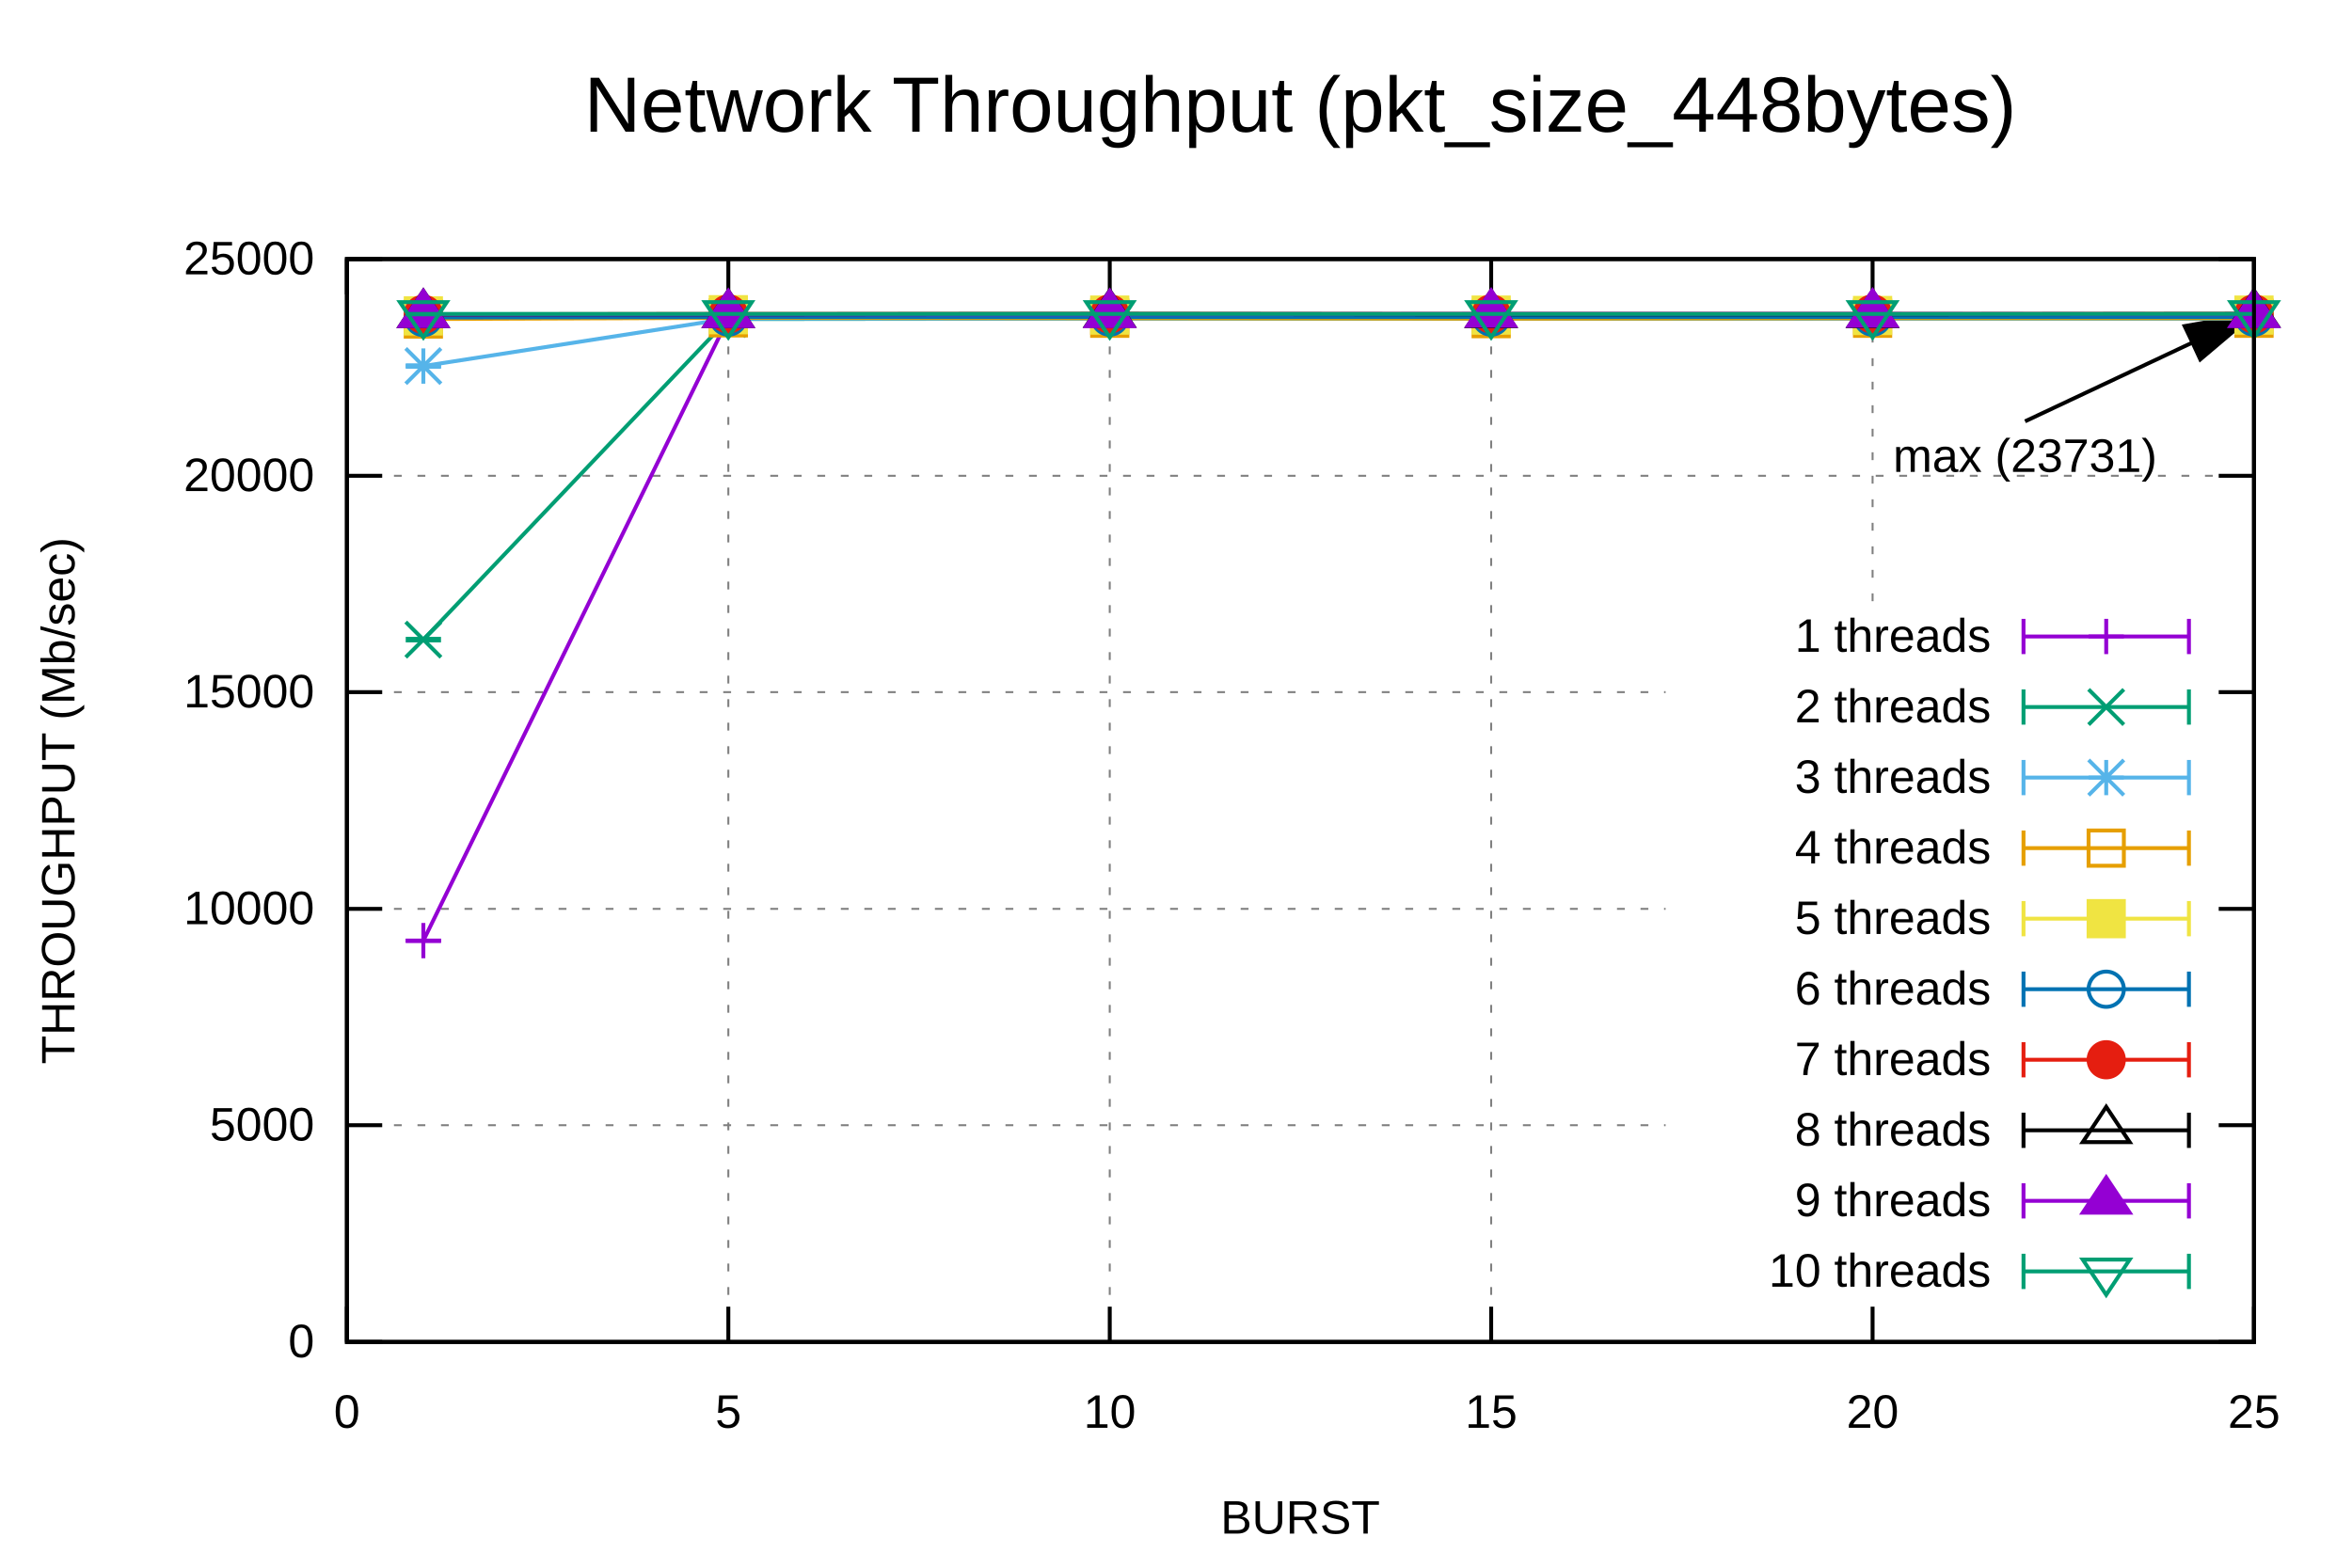
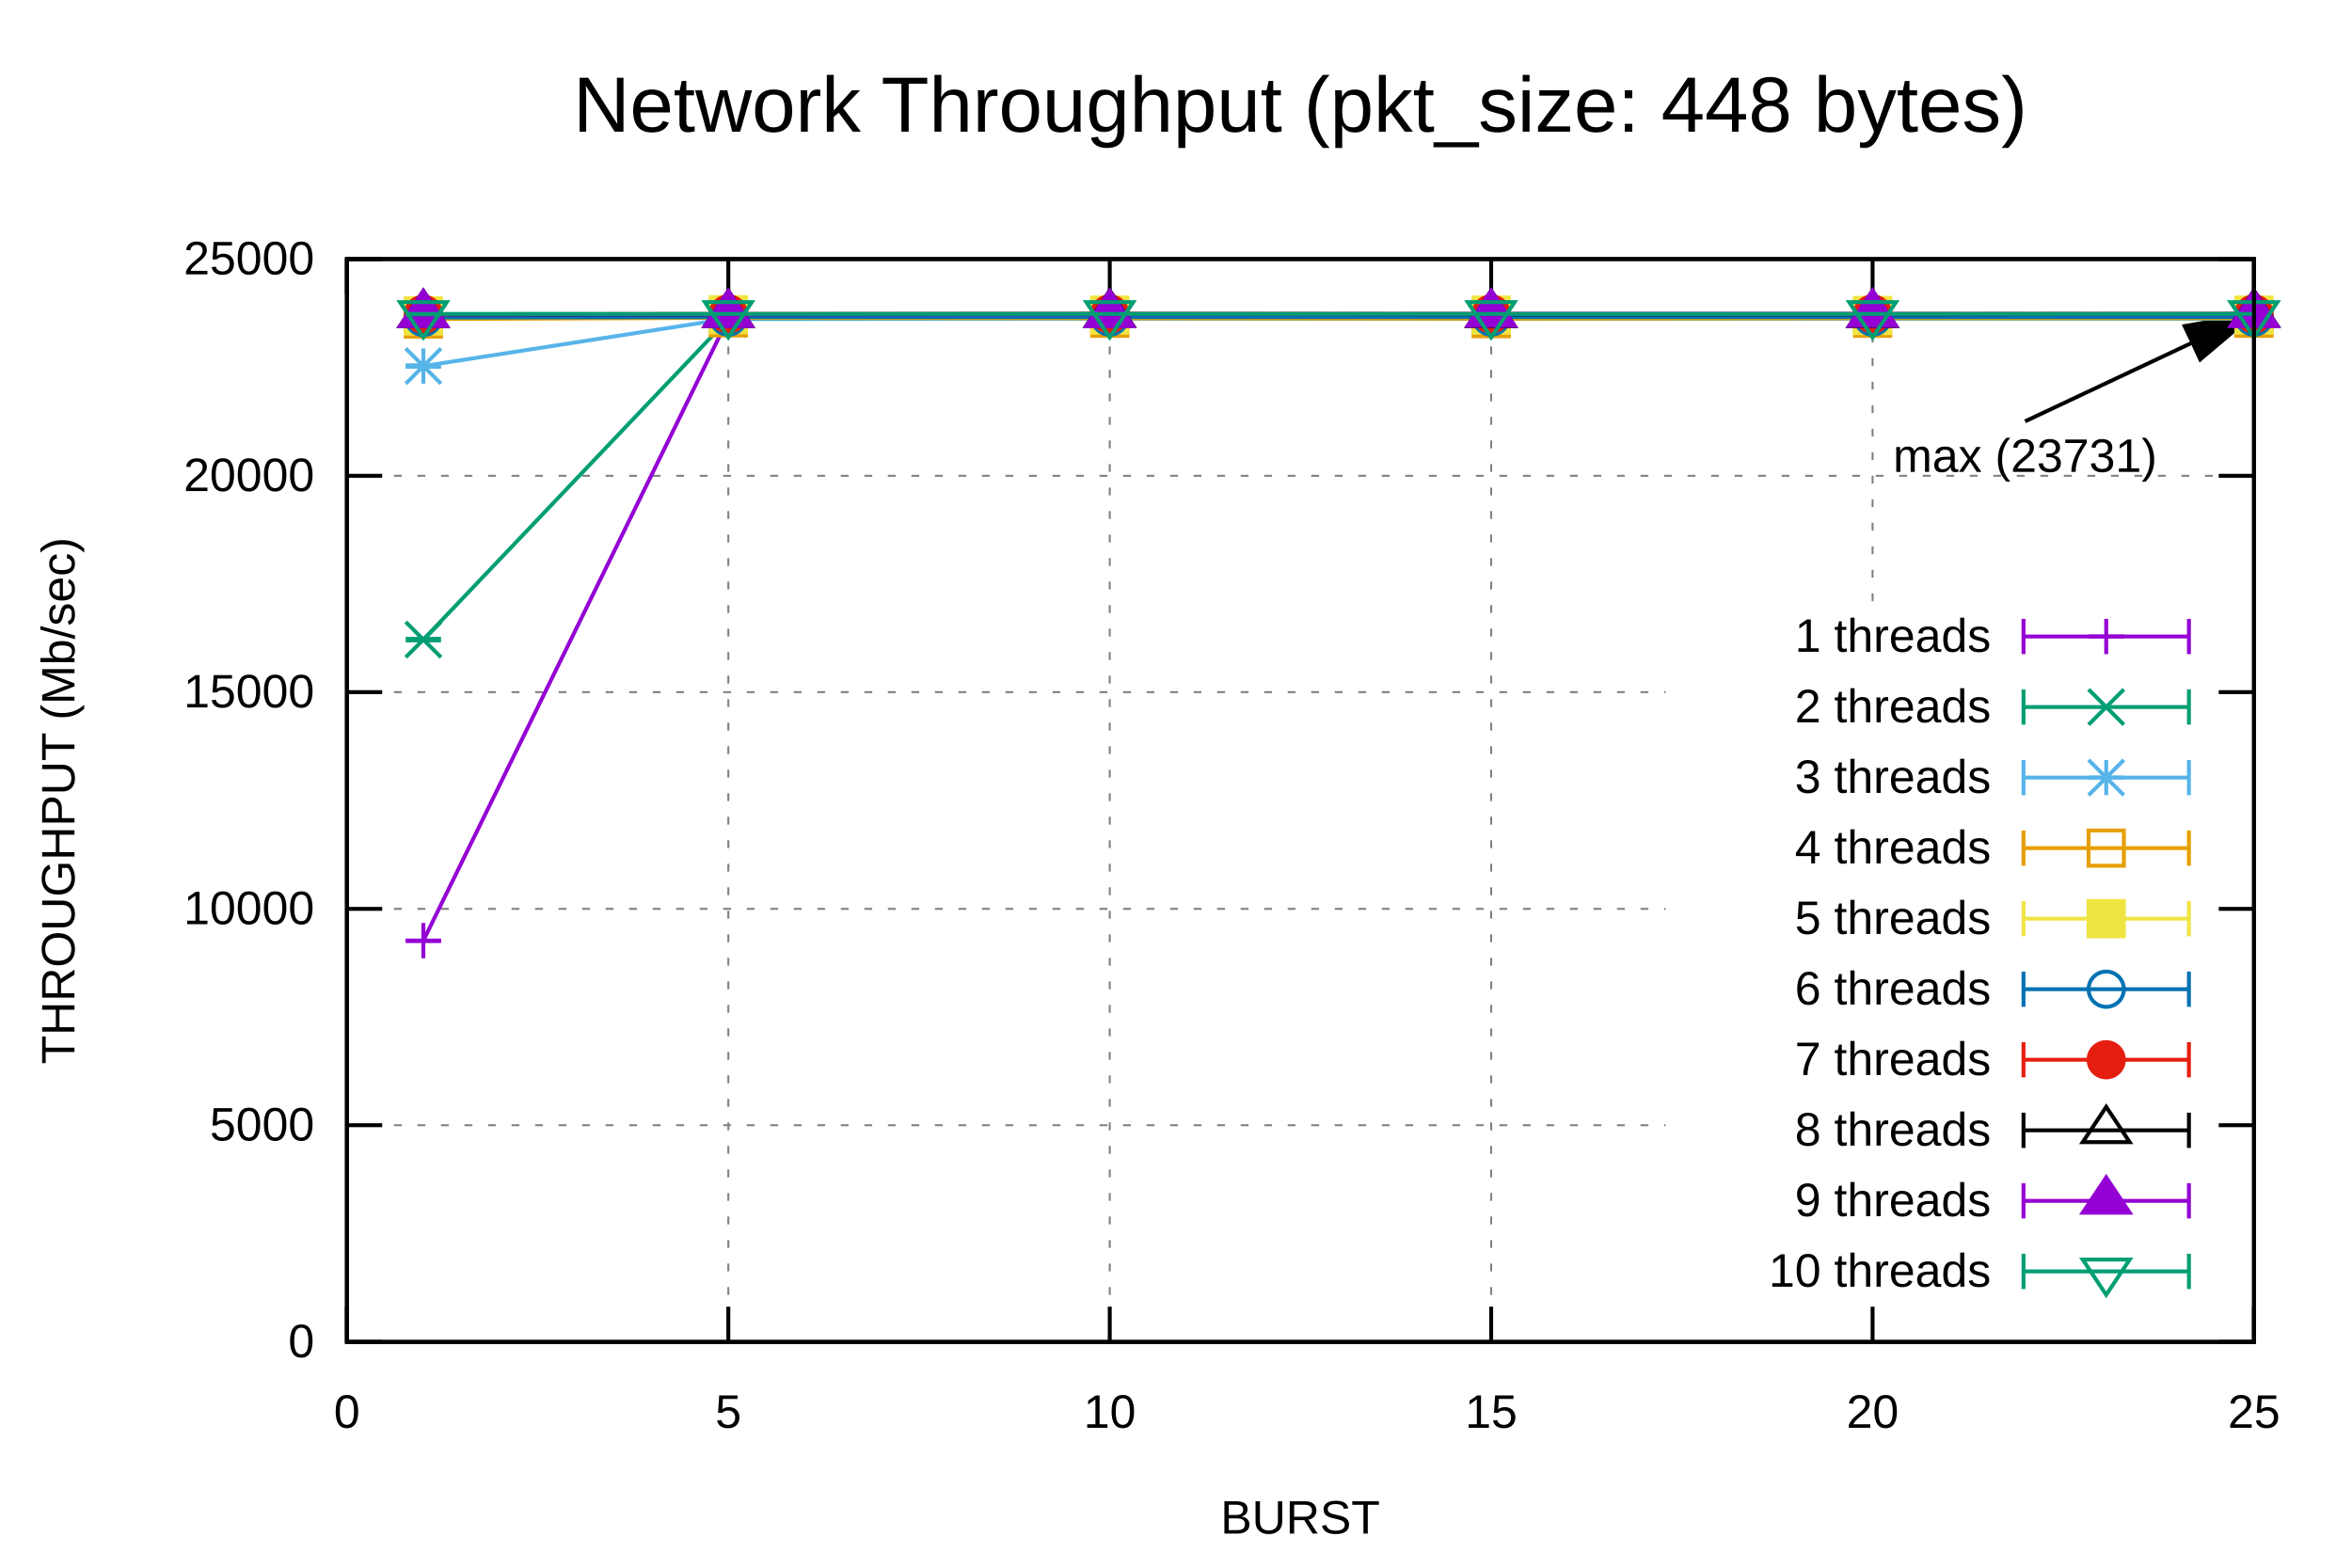
<svg xmlns="http://www.w3.org/2000/svg" xmlns:xlink="http://www.w3.org/1999/xlink" width="600" height="400" viewBox="0 0 600 400">
  <g id="gnuplot_canvas">
    <rect x="0" y="0" width="600" height="400" fill="none" />
    <defs>
      <circle id="gpDot" r="0.5" stroke-width="0.5" stroke="currentColor" />
      <path id="gpPt0" stroke-width="0.222" stroke="currentColor" d="M-1,0 h2 M0,-1 v2" />
      <path id="gpPt1" stroke-width="0.222" stroke="currentColor" d="M-1,-1 L1,1 M1,-1 L-1,1" />
      <path id="gpPt2" stroke-width="0.222" stroke="currentColor" d="M-1,0 L1,0 M0,-1 L0,1 M-1,-1 L1,1 M-1,1 L1,-1" />
      <rect id="gpPt3" stroke-width="0.222" stroke="currentColor" x="-1" y="-1" width="2" height="2" />
      <rect id="gpPt4" stroke-width="0.222" stroke="currentColor" fill="currentColor" x="-1" y="-1" width="2" height="2" />
      <circle id="gpPt5" stroke-width="0.222" stroke="currentColor" cx="0" cy="0" r="1" />
      <use xlink:href="#gpPt5" id="gpPt6" fill="currentColor" stroke="none" />
      <path id="gpPt7" stroke-width="0.222" stroke="currentColor" d="M0,-1.33 L-1.33,0.67 L1.33,0.67 z" />
      <use xlink:href="#gpPt7" id="gpPt8" fill="currentColor" stroke="none" />
      <use xlink:href="#gpPt7" id="gpPt9" stroke="currentColor" transform="rotate(180)" />
      <use xlink:href="#gpPt9" id="gpPt10" fill="currentColor" stroke="none" />
      <use xlink:href="#gpPt3" id="gpPt11" stroke="currentColor" transform="rotate(45)" />
      <use xlink:href="#gpPt11" id="gpPt12" fill="currentColor" stroke="none" />
      <path id="gpPt13" stroke-width="0.222" stroke="currentColor" d="M0,1.330 L1.265,0.411 L0.782,-1.067 L-0.782,-1.076 L-1.265,0.411 z" />
      <use xlink:href="#gpPt13" id="gpPt14" fill="currentColor" stroke="none" />
      <filter id="textbox" filterUnits="objectBoundingBox" x="0" y="0" height="1" width="1">
        <feFlood flood-color="white" flood-opacity="1" result="bgnd" />
        <feComposite in="SourceGraphic" in2="bgnd" operator="atop" />
      </filter>
      <filter id="greybox" filterUnits="objectBoundingBox" x="0" y="0" height="1" width="1">
        <feFlood flood-color="lightgrey" flood-opacity="1" result="grey" />
        <feComposite in="SourceGraphic" in2="grey" operator="atop" />
      </filter>
    </defs>
    <g fill="none" color="white" stroke="currentColor" stroke-width="1.00" stroke-linecap="butt" stroke-linejoin="miter">
</g>
    <g fill="none" color="black" stroke="currentColor" stroke-width="1.00" stroke-linecap="butt" stroke-linejoin="miter">
</g>
    <g fill="none" color="black" stroke="black" stroke-width="0.50" stroke-linecap="butt" stroke-linejoin="miter">
</g>
    <g fill="none" color="gray" stroke="currentColor" stroke-width="0.50" stroke-linecap="butt" stroke-linejoin="miter">
      <path stroke="gray" stroke-dasharray="2,4" class="gridline" d="M88.5,342.4 L575.0,342.4  " />
    </g>
    <g fill="none" color="gray" stroke="gray" stroke-width="1.00" stroke-linecap="butt" stroke-linejoin="miter">
</g>
    <g fill="none" color="black" stroke="currentColor" stroke-width="1.00" stroke-linecap="butt" stroke-linejoin="miter">
      <path stroke="black" d="M88.5,342.4 L97.5,342.4 M575.0,342.4 L566.0,342.4  " />
      <g transform="translate(80.2,346.3)" stroke="none" fill="black" font-family="arial" font-size="12.00" text-anchor="end">
        <text>
          <tspan font-family="arial"> 0</tspan>
        </text>
      </g>
    </g>
    <g fill="none" color="black" stroke="currentColor" stroke-width="1.00" stroke-linecap="butt" stroke-linejoin="miter">
</g>
    <g fill="none" color="black" stroke="black" stroke-width="0.50" stroke-linecap="butt" stroke-linejoin="miter">
</g>
    <g fill="none" color="gray" stroke="currentColor" stroke-width="0.50" stroke-linecap="butt" stroke-linejoin="miter">
      <path stroke="gray" stroke-dasharray="2,4" class="gridline" d="M88.5,287.1 L424.9,287.1 M566.7,287.1 L575.0,287.1  " />
    </g>
    <g fill="none" color="gray" stroke="gray" stroke-width="1.00" stroke-linecap="butt" stroke-linejoin="miter">
</g>
    <g fill="none" color="black" stroke="currentColor" stroke-width="1.00" stroke-linecap="butt" stroke-linejoin="miter">
      <path stroke="black" d="M88.5,287.1 L97.5,287.1 M575.0,287.1 L566.0,287.1  " />
      <g transform="translate(80.2,291.0)" stroke="none" fill="black" font-family="arial" font-size="12.00" text-anchor="end">
        <text>
          <tspan font-family="arial"> 5000</tspan>
        </text>
      </g>
    </g>
    <g fill="none" color="black" stroke="currentColor" stroke-width="1.00" stroke-linecap="butt" stroke-linejoin="miter">
</g>
    <g fill="none" color="black" stroke="black" stroke-width="0.50" stroke-linecap="butt" stroke-linejoin="miter">
</g>
    <g fill="none" color="gray" stroke="currentColor" stroke-width="0.50" stroke-linecap="butt" stroke-linejoin="miter">
      <path stroke="gray" stroke-dasharray="2,4" class="gridline" d="M88.5,231.9 L424.9,231.9 M566.7,231.9 L575.0,231.9  " />
    </g>
    <g fill="none" color="gray" stroke="gray" stroke-width="1.00" stroke-linecap="butt" stroke-linejoin="miter">
</g>
    <g fill="none" color="black" stroke="currentColor" stroke-width="1.00" stroke-linecap="butt" stroke-linejoin="miter">
      <path stroke="black" d="M88.5,231.9 L97.5,231.9 M575.0,231.9 L566.0,231.9  " />
      <g transform="translate(80.2,235.8)" stroke="none" fill="black" font-family="arial" font-size="12.00" text-anchor="end">
        <text>
          <tspan font-family="arial"> 10000</tspan>
        </text>
      </g>
    </g>
    <g fill="none" color="black" stroke="currentColor" stroke-width="1.00" stroke-linecap="butt" stroke-linejoin="miter">
</g>
    <g fill="none" color="black" stroke="black" stroke-width="0.50" stroke-linecap="butt" stroke-linejoin="miter">
</g>
    <g fill="none" color="gray" stroke="currentColor" stroke-width="0.50" stroke-linecap="butt" stroke-linejoin="miter">
      <path stroke="gray" stroke-dasharray="2,4" class="gridline" d="M88.5,176.6 L424.9,176.6 M566.7,176.6 L575.0,176.6  " />
    </g>
    <g fill="none" color="gray" stroke="gray" stroke-width="1.00" stroke-linecap="butt" stroke-linejoin="miter">
</g>
    <g fill="none" color="black" stroke="currentColor" stroke-width="1.00" stroke-linecap="butt" stroke-linejoin="miter">
      <path stroke="black" d="M88.5,176.6 L97.5,176.6 M575.0,176.6 L566.0,176.6  " />
      <g transform="translate(80.2,180.5)" stroke="none" fill="black" font-family="arial" font-size="12.00" text-anchor="end">
        <text>
          <tspan font-family="arial"> 15000</tspan>
        </text>
      </g>
    </g>
    <g fill="none" color="black" stroke="currentColor" stroke-width="1.00" stroke-linecap="butt" stroke-linejoin="miter">
</g>
    <g fill="none" color="black" stroke="black" stroke-width="0.50" stroke-linecap="butt" stroke-linejoin="miter">
</g>
    <g fill="none" color="gray" stroke="currentColor" stroke-width="0.50" stroke-linecap="butt" stroke-linejoin="miter">
      <path stroke="gray" stroke-dasharray="2,4" class="gridline" d="M88.5,121.4 L575.0,121.4  " />
    </g>
    <g fill="none" color="gray" stroke="gray" stroke-width="1.00" stroke-linecap="butt" stroke-linejoin="miter">
</g>
    <g fill="none" color="black" stroke="currentColor" stroke-width="1.00" stroke-linecap="butt" stroke-linejoin="miter">
      <path stroke="black" d="M88.5,121.4 L97.5,121.4 M575.0,121.4 L566.0,121.4  " />
      <g transform="translate(80.2,125.3)" stroke="none" fill="black" font-family="arial" font-size="12.00" text-anchor="end">
        <text>
          <tspan font-family="arial"> 20000</tspan>
        </text>
      </g>
    </g>
    <g fill="none" color="black" stroke="currentColor" stroke-width="1.00" stroke-linecap="butt" stroke-linejoin="miter">
</g>
    <g fill="none" color="black" stroke="black" stroke-width="0.50" stroke-linecap="butt" stroke-linejoin="miter">
</g>
    <g fill="none" color="gray" stroke="currentColor" stroke-width="0.50" stroke-linecap="butt" stroke-linejoin="miter">
      <path stroke="gray" stroke-dasharray="2,4" class="gridline" d="M88.5,66.1 L575.0,66.1  " />
    </g>
    <g fill="none" color="gray" stroke="gray" stroke-width="1.00" stroke-linecap="butt" stroke-linejoin="miter">
</g>
    <g fill="none" color="black" stroke="currentColor" stroke-width="1.00" stroke-linecap="butt" stroke-linejoin="miter">
      <path stroke="black" d="M88.5,66.1 L97.5,66.1 M575.0,66.1 L566.0,66.1  " />
      <g transform="translate(80.2,70.0)" stroke="none" fill="black" font-family="arial" font-size="12.00" text-anchor="end">
        <text>
          <tspan font-family="arial"> 25000</tspan>
        </text>
      </g>
    </g>
    <g fill="none" color="black" stroke="currentColor" stroke-width="1.00" stroke-linecap="butt" stroke-linejoin="miter">
</g>
    <g fill="none" color="black" stroke="black" stroke-width="0.50" stroke-linecap="butt" stroke-linejoin="miter">
</g>
    <g fill="none" color="gray" stroke="currentColor" stroke-width="0.50" stroke-linecap="butt" stroke-linejoin="miter">
      <path stroke="gray" stroke-dasharray="2,4" class="gridline" d="M88.5,342.4 L88.5,66.1  " />
    </g>
    <g fill="none" color="gray" stroke="gray" stroke-width="1.00" stroke-linecap="butt" stroke-linejoin="miter">
</g>
    <g fill="none" color="black" stroke="currentColor" stroke-width="1.00" stroke-linecap="butt" stroke-linejoin="miter">
      <path stroke="black" d="M88.5,342.4 L88.5,333.4 M88.5,66.1 L88.5,75.1  " />
      <g transform="translate(88.5,364.3)" stroke="none" fill="black" font-family="arial" font-size="12.00" text-anchor="middle">
        <text>
          <tspan font-family="arial"> 0</tspan>
        </text>
      </g>
    </g>
    <g fill="none" color="black" stroke="currentColor" stroke-width="1.00" stroke-linecap="butt" stroke-linejoin="miter">
</g>
    <g fill="none" color="black" stroke="black" stroke-width="0.50" stroke-linecap="butt" stroke-linejoin="miter">
</g>
    <g fill="none" color="gray" stroke="currentColor" stroke-width="0.50" stroke-linecap="butt" stroke-linejoin="miter">
      <path stroke="gray" stroke-dasharray="2,4" class="gridline" d="M185.8,342.4 L185.8,66.1  " />
    </g>
    <g fill="none" color="gray" stroke="gray" stroke-width="1.00" stroke-linecap="butt" stroke-linejoin="miter">
</g>
    <g fill="none" color="black" stroke="currentColor" stroke-width="1.00" stroke-linecap="butt" stroke-linejoin="miter">
      <path stroke="black" d="M185.8,342.4 L185.8,333.4 M185.8,66.1 L185.8,75.1  " />
      <g transform="translate(185.8,364.3)" stroke="none" fill="black" font-family="arial" font-size="12.00" text-anchor="middle">
        <text>
          <tspan font-family="arial"> 5</tspan>
        </text>
      </g>
    </g>
    <g fill="none" color="black" stroke="currentColor" stroke-width="1.00" stroke-linecap="butt" stroke-linejoin="miter">
</g>
    <g fill="none" color="black" stroke="black" stroke-width="0.50" stroke-linecap="butt" stroke-linejoin="miter">
</g>
    <g fill="none" color="gray" stroke="currentColor" stroke-width="0.50" stroke-linecap="butt" stroke-linejoin="miter">
      <path stroke="gray" stroke-dasharray="2,4" class="gridline" d="M283.1,342.4 L283.1,66.1  " />
    </g>
    <g fill="none" color="gray" stroke="gray" stroke-width="1.00" stroke-linecap="butt" stroke-linejoin="miter">
</g>
    <g fill="none" color="black" stroke="currentColor" stroke-width="1.00" stroke-linecap="butt" stroke-linejoin="miter">
      <path stroke="black" d="M283.1,342.4 L283.1,333.4 M283.1,66.1 L283.1,75.1  " />
      <g transform="translate(283.1,364.3)" stroke="none" fill="black" font-family="arial" font-size="12.00" text-anchor="middle">
        <text>
          <tspan font-family="arial"> 10</tspan>
        </text>
      </g>
    </g>
    <g fill="none" color="black" stroke="currentColor" stroke-width="1.00" stroke-linecap="butt" stroke-linejoin="miter">
</g>
    <g fill="none" color="black" stroke="black" stroke-width="0.50" stroke-linecap="butt" stroke-linejoin="miter">
</g>
    <g fill="none" color="gray" stroke="currentColor" stroke-width="0.50" stroke-linecap="butt" stroke-linejoin="miter">
      <path stroke="gray" stroke-dasharray="2,4" class="gridline" d="M380.4,342.4 L380.4,66.1  " />
    </g>
    <g fill="none" color="gray" stroke="gray" stroke-width="1.00" stroke-linecap="butt" stroke-linejoin="miter">
</g>
    <g fill="none" color="black" stroke="currentColor" stroke-width="1.00" stroke-linecap="butt" stroke-linejoin="miter">
      <path stroke="black" d="M380.4,342.4 L380.4,333.4 M380.4,66.1 L380.4,75.1  " />
      <g transform="translate(380.4,364.3)" stroke="none" fill="black" font-family="arial" font-size="12.00" text-anchor="middle">
        <text>
          <tspan font-family="arial"> 15</tspan>
        </text>
      </g>
    </g>
    <g fill="none" color="black" stroke="currentColor" stroke-width="1.00" stroke-linecap="butt" stroke-linejoin="miter">
</g>
    <g fill="none" color="black" stroke="black" stroke-width="0.50" stroke-linecap="butt" stroke-linejoin="miter">
</g>
    <g fill="none" color="gray" stroke="currentColor" stroke-width="0.50" stroke-linecap="butt" stroke-linejoin="miter">
      <path stroke="gray" stroke-dasharray="2,4" class="gridline" d="M477.7,342.4 L477.7,333.4 M477.7,153.4 L477.7,66.1  " />
    </g>
    <g fill="none" color="gray" stroke="gray" stroke-width="1.00" stroke-linecap="butt" stroke-linejoin="miter">
</g>
    <g fill="none" color="black" stroke="currentColor" stroke-width="1.00" stroke-linecap="butt" stroke-linejoin="miter">
      <path stroke="black" d="M477.7,342.4 L477.7,333.4 M477.7,66.1 L477.7,75.1  " />
      <g transform="translate(477.7,364.3)" stroke="none" fill="black" font-family="arial" font-size="12.00" text-anchor="middle">
        <text>
          <tspan font-family="arial"> 20</tspan>
        </text>
      </g>
    </g>
    <g fill="none" color="black" stroke="currentColor" stroke-width="1.00" stroke-linecap="butt" stroke-linejoin="miter">
</g>
    <g fill="none" color="black" stroke="black" stroke-width="0.50" stroke-linecap="butt" stroke-linejoin="miter">
</g>
    <g fill="none" color="gray" stroke="currentColor" stroke-width="0.50" stroke-linecap="butt" stroke-linejoin="miter">
      <path stroke="gray" stroke-dasharray="2,4" class="gridline" d="M575.0,342.4 L575.0,66.1  " />
    </g>
    <g fill="none" color="gray" stroke="gray" stroke-width="1.00" stroke-linecap="butt" stroke-linejoin="miter">
</g>
    <g fill="none" color="black" stroke="currentColor" stroke-width="1.00" stroke-linecap="butt" stroke-linejoin="miter">
      <path stroke="black" d="M575.0,342.4 L575.0,333.4 M575.0,66.1 L575.0,75.1  " />
      <g transform="translate(575.0,364.3)" stroke="none" fill="black" font-family="arial" font-size="12.00" text-anchor="middle">
        <text>
          <tspan font-family="arial"> 25</tspan>
        </text>
      </g>
    </g>
    <g fill="none" color="black" stroke="currentColor" stroke-width="1.00" stroke-linecap="butt" stroke-linejoin="miter">
</g>
    <g fill="none" color="black" stroke="currentColor" stroke-width="1.00" stroke-linecap="butt" stroke-linejoin="miter">
      <path stroke="black" d="M88.5,66.1 L88.5,342.4 L575.0,342.4 L575.0,66.1 L88.5,66.1 Z  " />
      <g transform="translate(516.6,120.4)" stroke="none" fill="black" font-family="arial" font-size="12.00" text-anchor="middle">
        <text>
          <tspan font-family="arial">max (23731)</tspan>
        </text>
      </g>
      <g stroke="none" shape-rendering="crispEdges">
        <polygon fill="black" points="559.3,87.4 561.3,91.7 575.0,80.1 557.3,83.2 559.3,87.4 " />
      </g>
      <path stroke="black" d="M559.3,87.4 L561.3,91.7 L575.0,80.1 L557.3,83.2 L559.3,87.4 Z  " />
      <path stroke="black" d="M516.6,107.5 L559.3,87.4  " />
    </g>
    <g fill="none" color="black" stroke="currentColor" stroke-width="1.00" stroke-linecap="butt" stroke-linejoin="miter">
      <g transform="translate(19.0,204.3) rotate(270)" stroke="none" fill="black" font-family="arial" font-size="12.00" text-anchor="middle">
        <text>
          <tspan font-family="arial">THROUGHPUT (Mb/sec)</tspan>
        </text>
      </g>
    </g>
    <g fill="none" color="black" stroke="currentColor" stroke-width="1.00" stroke-linecap="butt" stroke-linejoin="miter">
      <g transform="translate(331.7,391.3)" stroke="none" fill="black" font-family="arial" font-size="12.00" text-anchor="middle">
        <text>
          <tspan font-family="arial">BURST</tspan>
        </text>
      </g>
    </g>
    <g fill="none" color="black" stroke="currentColor" stroke-width="1.00" stroke-linecap="butt" stroke-linejoin="miter">
      <g transform="translate(331.7,33.6)" stroke="none" fill="black" font-family="arial" font-size="20.00" text-anchor="middle">
-         <text>Network Throughput (pkt_size_448bytes)</text>
+         <text>Network Throughput (pkt_size: 448 bytes)</text>
      </g>
    </g>
    <g fill="none" color="black" stroke="currentColor" stroke-width="1.00" stroke-linecap="butt" stroke-linejoin="miter">
</g>
    <g id="gnuplot_plot_1">
      <g fill="none" color="black" stroke="currentColor" stroke-width="1.00" stroke-linecap="butt" stroke-linejoin="miter">
        <g transform="translate(507.9,166.3)" stroke="none" fill="black" font-family="arial" font-size="12.00" text-anchor="end">
          <text>
            <tspan font-family="arial">1 threads</tspan>
          </text>
        </g>
      </g>
      <g fill="none" color="black" stroke="currentColor" stroke-width="1.00" stroke-linecap="butt" stroke-linejoin="miter">
        <path stroke="rgb(148,   0, 211)" d="M516.2,162.4 L558.4,162.4 M516.2,157.9 L516.2,166.9 M558.4,157.9 L558.4,166.9 M108.0,240.0 L185.8,81.2   L283.1,81.1 L380.4,81.1 L477.7,81.2 L575.0,81.0 M108.0,240.1 L108.0,240.0 M103.5,240.1 L112.5,240.1   M103.5,240.0 L112.5,240.0 M185.8,81.3 L185.8,81.1 M181.3,81.3 L190.3,81.3 M181.3,81.1 L190.3,81.1   M283.1,81.2 L283.1,81.0 M278.6,81.2 L287.6,81.2 M278.6,81.0 L287.6,81.0 M380.4,81.1 M375.9,81.1   L384.9,81.1 M375.9,81.1 L384.9,81.1 M477.7,81.2 L477.7,81.1 M473.2,81.2 L482.2,81.2 M473.2,81.1   L482.2,81.1 M575.0,81.1 L575.0,81.0 M570.5,81.1 L575.0,81.1 M570.5,81.0 L575.0,81.0  " />
        <use xlink:href="#gpPt0" transform="translate(108.0,240.0) scale(4.50)" color="rgb(148,   0, 211)" />
        <use xlink:href="#gpPt0" transform="translate(185.8,81.2) scale(4.50)" color="rgb(148,   0, 211)" />
        <use xlink:href="#gpPt0" transform="translate(283.1,81.1) scale(4.50)" color="rgb(148,   0, 211)" />
        <use xlink:href="#gpPt0" transform="translate(380.4,81.1) scale(4.50)" color="rgb(148,   0, 211)" />
        <use xlink:href="#gpPt0" transform="translate(477.7,81.2) scale(4.50)" color="rgb(148,   0, 211)" />
        <use xlink:href="#gpPt0" transform="translate(575.0,81.0) scale(4.50)" color="rgb(148,   0, 211)" />
        <use xlink:href="#gpPt0" transform="translate(537.3,162.4) scale(4.50)" color="rgb(148,   0, 211)" />
      </g>
    </g>
    <g id="gnuplot_plot_2">
      <g fill="none" color="black" stroke="currentColor" stroke-width="1.00" stroke-linecap="butt" stroke-linejoin="miter">
        <g transform="translate(507.9,184.3)" stroke="none" fill="black" font-family="arial" font-size="12.00" text-anchor="end">
          <text>
            <tspan font-family="arial">2 threads</tspan>
          </text>
        </g>
      </g>
      <g fill="none" color="black" stroke="currentColor" stroke-width="1.00" stroke-linecap="butt" stroke-linejoin="miter">
        <path stroke="rgb(  0, 158, 115)" d="M516.2,180.4 L558.4,180.4 M516.2,175.9 L516.2,184.9 M558.4,175.9 L558.4,184.9 M108.0,163.2 L185.8,81.4   L283.1,81.3 L380.4,81.3 L477.7,81.3 L575.0,81.3 M108.0,163.4 L108.0,163.0 M103.5,163.4 L112.5,163.4   M103.5,163.0 L112.5,163.0 M185.8,81.4 M181.3,81.4 L190.3,81.4 M181.3,81.4 L190.3,81.4 M283.1,81.4   L283.1,81.3 M278.6,81.4 L287.6,81.4 M278.6,81.3 L287.6,81.3 M380.4,81.3 M375.9,81.3 L384.9,81.3   M375.9,81.3 L384.9,81.3 M477.7,81.3 M473.2,81.3 L482.2,81.3 M473.2,81.3 L482.2,81.3 M575.0,81.3   M570.5,81.3 L575.0,81.3 M570.5,81.3 L575.0,81.3  " />
        <use xlink:href="#gpPt1" transform="translate(108.0,163.2) scale(4.50)" color="rgb(  0, 158, 115)" />
        <use xlink:href="#gpPt1" transform="translate(185.8,81.4) scale(4.50)" color="rgb(  0, 158, 115)" />
        <use xlink:href="#gpPt1" transform="translate(283.1,81.3) scale(4.50)" color="rgb(  0, 158, 115)" />
        <use xlink:href="#gpPt1" transform="translate(380.4,81.3) scale(4.50)" color="rgb(  0, 158, 115)" />
        <use xlink:href="#gpPt1" transform="translate(477.7,81.3) scale(4.50)" color="rgb(  0, 158, 115)" />
        <use xlink:href="#gpPt1" transform="translate(575.0,81.3) scale(4.50)" color="rgb(  0, 158, 115)" />
        <use xlink:href="#gpPt1" transform="translate(537.3,180.4) scale(4.50)" color="rgb(  0, 158, 115)" />
      </g>
    </g>
    <g id="gnuplot_plot_3">
      <g fill="none" color="black" stroke="currentColor" stroke-width="1.00" stroke-linecap="butt" stroke-linejoin="miter">
        <g transform="translate(507.9,202.3)" stroke="none" fill="black" font-family="arial" font-size="12.00" text-anchor="end">
          <text>
            <tspan font-family="arial">3 threads</tspan>
          </text>
        </g>
      </g>
      <g fill="none" color="black" stroke="currentColor" stroke-width="1.00" stroke-linecap="butt" stroke-linejoin="miter">
        <path stroke="rgb( 86, 180, 233)" d="M516.2,198.4 L558.4,198.4 M516.2,193.9 L516.2,202.9 M558.4,193.9 L558.4,202.9 M108.0,93.4 L185.8,81.3   L283.1,81.3 L380.4,81.2 L477.7,81.3 L575.0,81.3 M108.0,93.6 L108.0,93.2 M103.5,93.6 L112.5,93.6   M103.5,93.2 L112.5,93.2 M185.8,81.3 L185.8,81.2 M181.3,81.3 L190.3,81.3 M181.3,81.2 L190.3,81.2   M283.1,81.3 M278.6,81.3 L287.6,81.3 M278.6,81.3 L287.6,81.3 M380.4,81.2 M375.9,81.2 L384.9,81.2   M375.9,81.2 L384.9,81.2 M477.7,81.3 M473.2,81.3 L482.2,81.3 M473.2,81.3 L482.2,81.3 M575.0,81.4   L575.0,81.2 M570.5,81.4 L575.0,81.4 M570.5,81.2 L575.0,81.2  " />
        <use xlink:href="#gpPt2" transform="translate(108.0,93.4) scale(4.50)" color="rgb( 86, 180, 233)" />
        <use xlink:href="#gpPt2" transform="translate(185.8,81.3) scale(4.50)" color="rgb( 86, 180, 233)" />
        <use xlink:href="#gpPt2" transform="translate(283.1,81.3) scale(4.50)" color="rgb( 86, 180, 233)" />
        <use xlink:href="#gpPt2" transform="translate(380.4,81.2) scale(4.50)" color="rgb( 86, 180, 233)" />
        <use xlink:href="#gpPt2" transform="translate(477.7,81.3) scale(4.50)" color="rgb( 86, 180, 233)" />
        <use xlink:href="#gpPt2" transform="translate(575.0,81.3) scale(4.50)" color="rgb( 86, 180, 233)" />
        <use xlink:href="#gpPt2" transform="translate(537.3,198.4) scale(4.50)" color="rgb( 86, 180, 233)" />
      </g>
    </g>
    <g id="gnuplot_plot_4">
      <g fill="none" color="black" stroke="currentColor" stroke-width="1.00" stroke-linecap="butt" stroke-linejoin="miter">
        <g transform="translate(507.9,220.3)" stroke="none" fill="black" font-family="arial" font-size="12.00" text-anchor="end">
          <text>
            <tspan font-family="arial">4 threads</tspan>
          </text>
        </g>
      </g>
      <g fill="none" color="black" stroke="currentColor" stroke-width="1.00" stroke-linecap="butt" stroke-linejoin="miter">
        <path stroke="rgb(230, 159,   0)" d="M516.2,216.4 L558.4,216.4 M516.2,211.9 L516.2,220.9 M558.4,211.9 L558.4,220.9 M108.0,81.4 L185.8,81.1   L283.1,81.2 L380.4,81.3 L477.7,81.2 L575.0,81.2 M108.0,81.4 L108.0,81.3 M103.5,81.4 L112.5,81.4   M103.5,81.3 L112.5,81.3 M185.8,81.2 L185.8,80.9 M181.3,81.2 L190.3,81.2 M181.3,80.9 L190.3,80.9   M283.1,81.2 M278.6,81.2 L287.6,81.2 M278.6,81.2 L287.6,81.2 M380.4,81.3 L380.4,81.2 M375.9,81.3   L384.9,81.3 M375.9,81.2 L384.9,81.2 M477.7,81.3 L477.7,81.2 M473.2,81.3 L482.2,81.3 M473.2,81.2   L482.2,81.2 M575.0,81.3 L575.0,81.2 M570.5,81.3 L575.0,81.3 M570.5,81.2 L575.0,81.2  " />
        <use xlink:href="#gpPt3" transform="translate(108.0,81.4) scale(4.50)" color="rgb(230, 159,   0)" />
        <use xlink:href="#gpPt3" transform="translate(185.8,81.1) scale(4.50)" color="rgb(230, 159,   0)" />
        <use xlink:href="#gpPt3" transform="translate(283.1,81.2) scale(4.50)" color="rgb(230, 159,   0)" />
        <use xlink:href="#gpPt3" transform="translate(380.4,81.3) scale(4.50)" color="rgb(230, 159,   0)" />
        <use xlink:href="#gpPt3" transform="translate(477.7,81.2) scale(4.50)" color="rgb(230, 159,   0)" />
        <use xlink:href="#gpPt3" transform="translate(575.0,81.2) scale(4.50)" color="rgb(230, 159,   0)" />
        <use xlink:href="#gpPt3" transform="translate(537.3,216.4) scale(4.50)" color="rgb(230, 159,   0)" />
      </g>
    </g>
    <g id="gnuplot_plot_5">
      <g fill="none" color="black" stroke="currentColor" stroke-width="1.00" stroke-linecap="butt" stroke-linejoin="miter">
        <g transform="translate(507.9,238.3)" stroke="none" fill="black" font-family="arial" font-size="12.00" text-anchor="end">
          <text>
            <tspan font-family="arial">5 threads</tspan>
          </text>
        </g>
      </g>
      <g fill="none" color="black" stroke="currentColor" stroke-width="1.00" stroke-linecap="butt" stroke-linejoin="miter">
        <path stroke="rgb(240, 228,  66)" d="M516.2,234.4 L558.4,234.4 M516.2,229.9 L516.2,238.9 M558.4,229.9 L558.4,238.9 M108.0,80.6 L185.8,80.3   L283.1,80.4 L380.4,80.4 L477.7,80.5 L575.0,80.4 M108.0,80.8 L108.0,80.5 M103.5,80.8 L112.5,80.8   M103.5,80.5 L112.5,80.5 M185.8,80.4 L185.8,80.3 M181.3,80.4 L190.3,80.4 M181.3,80.3 L190.3,80.3   M283.1,80.4 L283.1,80.3 M278.6,80.4 L287.6,80.4 M278.6,80.3 L287.6,80.3 M380.4,80.4 M375.9,80.4   L384.9,80.4 M375.9,80.4 L384.9,80.4 M477.7,80.7 L477.7,80.4 M473.2,80.7 L482.2,80.7 M473.2,80.4   L482.2,80.4 M575.0,80.4 M570.5,80.4 L575.0,80.4 M570.5,80.4 L575.0,80.4  " />
        <use xlink:href="#gpPt4" transform="translate(108.0,80.6) scale(4.50)" color="rgb(240, 228,  66)" />
        <use xlink:href="#gpPt4" transform="translate(185.8,80.3) scale(4.50)" color="rgb(240, 228,  66)" />
        <use xlink:href="#gpPt4" transform="translate(283.1,80.4) scale(4.50)" color="rgb(240, 228,  66)" />
        <use xlink:href="#gpPt4" transform="translate(380.4,80.4) scale(4.50)" color="rgb(240, 228,  66)" />
        <use xlink:href="#gpPt4" transform="translate(477.7,80.5) scale(4.50)" color="rgb(240, 228,  66)" />
        <use xlink:href="#gpPt4" transform="translate(575.0,80.4) scale(4.50)" color="rgb(240, 228,  66)" />
        <use xlink:href="#gpPt4" transform="translate(537.3,234.4) scale(4.50)" color="rgb(240, 228,  66)" />
      </g>
    </g>
    <g id="gnuplot_plot_6">
      <g fill="none" color="black" stroke="currentColor" stroke-width="1.00" stroke-linecap="butt" stroke-linejoin="miter">
        <g transform="translate(507.9,256.3)" stroke="none" fill="black" font-family="arial" font-size="12.00" text-anchor="end">
          <text>
            <tspan font-family="arial">6 threads</tspan>
          </text>
        </g>
      </g>
      <g fill="none" color="black" stroke="currentColor" stroke-width="1.00" stroke-linecap="butt" stroke-linejoin="miter">
        <path stroke="rgb(  0, 114, 178)" d="M516.2,252.4 L558.4,252.4 M516.2,247.9 L516.2,256.9 M558.4,247.9 L558.4,256.9 M108.0,81.0 L185.8,80.9   L283.1,80.9 L380.4,80.9 L477.7,80.9 L575.0,80.9 M108.0,81.0 M103.5,81.0 L112.5,81.0 M103.5,81.0   L112.5,81.0 M185.8,80.9 M181.3,80.9 L190.3,80.9 M181.3,80.9 L190.3,80.9 M283.1,80.9 M278.6,80.9   L287.6,80.9 M278.6,80.9 L287.6,80.9 M380.4,80.9 M375.9,80.9 L384.9,80.9 M375.9,80.9 L384.9,80.9   M477.7,81.0 L477.7,80.9 M473.2,81.0 L482.2,81.0 M473.2,80.9 L482.2,80.9 M575.0,81.0 L575.0,80.9   M570.5,81.0 L575.0,81.0 M570.5,80.9 L575.0,80.9  " />
        <use xlink:href="#gpPt5" transform="translate(108.0,81.0) scale(4.50)" color="rgb(  0, 114, 178)" />
        <use xlink:href="#gpPt5" transform="translate(185.8,80.9) scale(4.50)" color="rgb(  0, 114, 178)" />
        <use xlink:href="#gpPt5" transform="translate(283.1,80.9) scale(4.50)" color="rgb(  0, 114, 178)" />
        <use xlink:href="#gpPt5" transform="translate(380.4,80.9) scale(4.50)" color="rgb(  0, 114, 178)" />
        <use xlink:href="#gpPt5" transform="translate(477.7,80.9) scale(4.50)" color="rgb(  0, 114, 178)" />
        <use xlink:href="#gpPt5" transform="translate(575.0,80.9) scale(4.50)" color="rgb(  0, 114, 178)" />
        <use xlink:href="#gpPt5" transform="translate(537.3,252.4) scale(4.50)" color="rgb(  0, 114, 178)" />
      </g>
    </g>
    <g id="gnuplot_plot_7">
      <g fill="none" color="black" stroke="currentColor" stroke-width="1.00" stroke-linecap="butt" stroke-linejoin="miter">
        <g transform="translate(507.9,274.3)" stroke="none" fill="black" font-family="arial" font-size="12.00" text-anchor="end">
          <text>
            <tspan font-family="arial">7 threads</tspan>
          </text>
        </g>
      </g>
      <g fill="none" color="black" stroke="currentColor" stroke-width="1.00" stroke-linecap="butt" stroke-linejoin="miter">
        <path stroke="rgb(229,  30,  16)" d="M516.2,270.4 L558.4,270.4 M516.2,265.9 L516.2,274.9 M558.4,265.9 L558.4,274.9 M108.0,80.2 L185.8,80.1   L283.1,80.1 L380.4,80.1 L477.7,80.1 L575.0,80.1 M108.0,80.2 M103.5,80.2 L112.5,80.2 M103.5,80.2   L112.5,80.2 M185.8,80.1 M181.3,80.1 L190.3,80.1 M181.3,80.1 L190.3,80.1 M283.1,80.1 M278.6,80.1   L287.6,80.1 M278.6,80.1 L287.6,80.1 M380.4,80.1 M375.9,80.1 L384.9,80.1 M375.9,80.1 L384.9,80.1   M477.7,80.1 M473.2,80.1 L482.2,80.1 M473.2,80.1 L482.2,80.1 M575.0,80.1 M570.5,80.1 L575.0,80.1   M570.5,80.1 L575.0,80.1  " />
        <use xlink:href="#gpPt6" transform="translate(108.0,80.2) scale(4.50)" color="rgb(229,  30,  16)" />
        <use xlink:href="#gpPt6" transform="translate(185.8,80.1) scale(4.50)" color="rgb(229,  30,  16)" />
        <use xlink:href="#gpPt6" transform="translate(283.1,80.1) scale(4.50)" color="rgb(229,  30,  16)" />
        <use xlink:href="#gpPt6" transform="translate(380.4,80.1) scale(4.50)" color="rgb(229,  30,  16)" />
        <use xlink:href="#gpPt6" transform="translate(477.7,80.1) scale(4.50)" color="rgb(229,  30,  16)" />
        <use xlink:href="#gpPt6" transform="translate(575.0,80.1) scale(4.50)" color="rgb(229,  30,  16)" />
        <use xlink:href="#gpPt6" transform="translate(537.3,270.4) scale(4.50)" color="rgb(229,  30,  16)" />
      </g>
    </g>
    <g id="gnuplot_plot_8">
      <g fill="none" color="black" stroke="currentColor" stroke-width="1.00" stroke-linecap="butt" stroke-linejoin="miter">
        <g transform="translate(507.9,292.3)" stroke="none" fill="black" font-family="arial" font-size="12.00" text-anchor="end">
          <text>
            <tspan font-family="arial">8 threads</tspan>
          </text>
        </g>
      </g>
      <g fill="none" color="black" stroke="currentColor" stroke-width="1.00" stroke-linecap="butt" stroke-linejoin="miter">
        <path stroke="rgb(  0,   0,   0)" d="M516.2,288.4 L558.4,288.4 M516.2,283.9 L516.2,292.9 M558.4,283.9 L558.4,292.9 M108.0,80.2 L185.8,80.2   L283.1,80.1 L380.4,80.2 L477.7,80.2 L575.0,80.1 M108.0,80.2 M103.5,80.2 L112.5,80.2 M103.5,80.2   L112.5,80.2 M185.8,80.2 M181.3,80.2 L190.3,80.2 M181.3,80.2 L190.3,80.2 M283.1,80.2 L283.1,80.1   M278.6,80.2 L287.6,80.2 M278.6,80.1 L287.6,80.1 M380.4,80.2 M375.9,80.2 L384.9,80.2 M375.9,80.2   L384.9,80.2 M477.7,80.2 M473.2,80.2 L482.2,80.2 M473.2,80.2 L482.2,80.2 M575.0,80.2 L575.0,80.1   M570.5,80.2 L575.0,80.2 M570.5,80.1 L575.0,80.1  " />
        <use xlink:href="#gpPt7" transform="translate(108.0,80.2) scale(4.50)" color="rgb(  0,   0,   0)" />
        <use xlink:href="#gpPt7" transform="translate(185.8,80.2) scale(4.50)" color="rgb(  0,   0,   0)" />
        <use xlink:href="#gpPt7" transform="translate(283.1,80.1) scale(4.50)" color="rgb(  0,   0,   0)" />
        <use xlink:href="#gpPt7" transform="translate(380.4,80.2) scale(4.50)" color="rgb(  0,   0,   0)" />
        <use xlink:href="#gpPt7" transform="translate(477.7,80.2) scale(4.50)" color="rgb(  0,   0,   0)" />
        <use xlink:href="#gpPt7" transform="translate(575.0,80.1) scale(4.50)" color="rgb(  0,   0,   0)" />
        <use xlink:href="#gpPt7" transform="translate(537.3,288.4) scale(4.50)" color="rgb(  0,   0,   0)" />
      </g>
    </g>
    <g id="gnuplot_plot_9">
      <g fill="none" color="black" stroke="currentColor" stroke-width="1.00" stroke-linecap="butt" stroke-linejoin="miter">
        <g transform="translate(507.9,310.3)" stroke="none" fill="black" font-family="arial" font-size="12.00" text-anchor="end">
          <text>
            <tspan font-family="arial">9 threads</tspan>
          </text>
        </g>
      </g>
      <g fill="none" color="black" stroke="currentColor" stroke-width="1.00" stroke-linecap="butt" stroke-linejoin="miter">
        <path stroke="rgb(148,   0, 211)" d="M516.2,306.4 L558.4,306.4 M516.2,301.9 L516.2,310.9 M558.4,301.9 L558.4,310.9 M108.0,80.2 L185.8,80.2   L283.1,80.2 L380.4,80.1 L477.7,80.1 L575.0,80.2 M108.0,80.2 M103.5,80.2 L112.5,80.2 M103.5,80.2   L112.5,80.2 M185.8,80.2 L185.8,80.1 M181.3,80.2 L190.3,80.2 M181.3,80.1 L190.3,80.1 M283.1,80.2   L283.1,80.1 M278.6,80.2 L287.6,80.2 M278.6,80.1 L287.6,80.1 M380.4,80.2 L380.4,80.1 M375.9,80.2   L384.9,80.2 M375.9,80.1 L384.9,80.1 M477.7,80.1 M473.2,80.1 L482.2,80.1 M473.2,80.1 L482.2,80.1   M575.0,80.2 L575.0,80.1 M570.5,80.2 L575.0,80.2 M570.5,80.1 L575.0,80.1  " />
        <use xlink:href="#gpPt8" transform="translate(108.0,80.2) scale(4.50)" color="rgb(148,   0, 211)" />
        <use xlink:href="#gpPt8" transform="translate(185.8,80.2) scale(4.50)" color="rgb(148,   0, 211)" />
        <use xlink:href="#gpPt8" transform="translate(283.1,80.2) scale(4.50)" color="rgb(148,   0, 211)" />
        <use xlink:href="#gpPt8" transform="translate(380.4,80.1) scale(4.50)" color="rgb(148,   0, 211)" />
        <use xlink:href="#gpPt8" transform="translate(477.7,80.1) scale(4.50)" color="rgb(148,   0, 211)" />
        <use xlink:href="#gpPt8" transform="translate(575.0,80.2) scale(4.50)" color="rgb(148,   0, 211)" />
        <use xlink:href="#gpPt8" transform="translate(537.3,306.4) scale(4.50)" color="rgb(148,   0, 211)" />
      </g>
    </g>
    <g id="gnuplot_plot_10">
      <g fill="none" color="black" stroke="currentColor" stroke-width="1.00" stroke-linecap="butt" stroke-linejoin="miter">
        <g transform="translate(507.9,328.3)" stroke="none" fill="black" font-family="arial" font-size="12.00" text-anchor="end">
          <text>
            <tspan font-family="arial">10 threads</tspan>
          </text>
        </g>
      </g>
      <g fill="none" color="black" stroke="currentColor" stroke-width="1.00" stroke-linecap="butt" stroke-linejoin="miter">
        <path stroke="rgb(  0, 158, 115)" d="M516.2,324.4 L558.4,324.4 M516.2,319.9 L516.2,328.9 M558.4,319.9 L558.4,328.9 M108.0,80.1 L185.8,80.1   L283.1,80.1 L380.4,80.1 L477.7,80.1 L575.0,80.1 M108.0,80.2 L108.0,80.1 M103.5,80.2 L112.5,80.2   M103.5,80.1 L112.5,80.1 M185.8,80.1 M181.3,80.1 L190.3,80.1 M181.3,80.1 L190.3,80.1 M283.1,80.1   M278.6,80.1 L287.6,80.1 M278.6,80.1 L287.6,80.1 M380.4,80.1 M375.9,80.1 L384.9,80.1 M375.9,80.1   L384.9,80.1 M477.7,80.1 M473.2,80.1 L482.2,80.1 M473.2,80.1 L482.2,80.1 M575.0,80.1 M570.5,80.1   L575.0,80.1 M570.5,80.1 L575.0,80.1  " />
        <use xlink:href="#gpPt9" transform="translate(108.0,80.1) scale(4.50)" color="rgb(  0, 158, 115)" />
        <use xlink:href="#gpPt9" transform="translate(185.8,80.1) scale(4.50)" color="rgb(  0, 158, 115)" />
        <use xlink:href="#gpPt9" transform="translate(283.1,80.1) scale(4.50)" color="rgb(  0, 158, 115)" />
        <use xlink:href="#gpPt9" transform="translate(380.4,80.1) scale(4.50)" color="rgb(  0, 158, 115)" />
        <use xlink:href="#gpPt9" transform="translate(477.7,80.1) scale(4.50)" color="rgb(  0, 158, 115)" />
        <use xlink:href="#gpPt9" transform="translate(575.0,80.1) scale(4.50)" color="rgb(  0, 158, 115)" />
        <use xlink:href="#gpPt9" transform="translate(537.3,324.4) scale(4.50)" color="rgb(  0, 158, 115)" />
      </g>
    </g>
    <g fill="none" color="white" stroke="rgb(  0, 158, 115)" stroke-width="2.00" stroke-linecap="butt" stroke-linejoin="miter">
</g>
    <g fill="none" color="black" stroke="currentColor" stroke-width="2.00" stroke-linecap="butt" stroke-linejoin="miter">
</g>
    <g fill="none" color="black" stroke="black" stroke-width="1.00" stroke-linecap="butt" stroke-linejoin="miter">
</g>
    <g fill="none" color="black" stroke="currentColor" stroke-width="1.00" stroke-linecap="butt" stroke-linejoin="miter">
      <path stroke="black" d="M88.5,66.1 L88.5,342.4 L575.0,342.4 L575.0,66.1 L88.5,66.1 Z  " />
    </g>
    <g fill="none" color="black" stroke="currentColor" stroke-width="1.00" stroke-linecap="butt" stroke-linejoin="miter">
</g>
  </g>
</svg>
